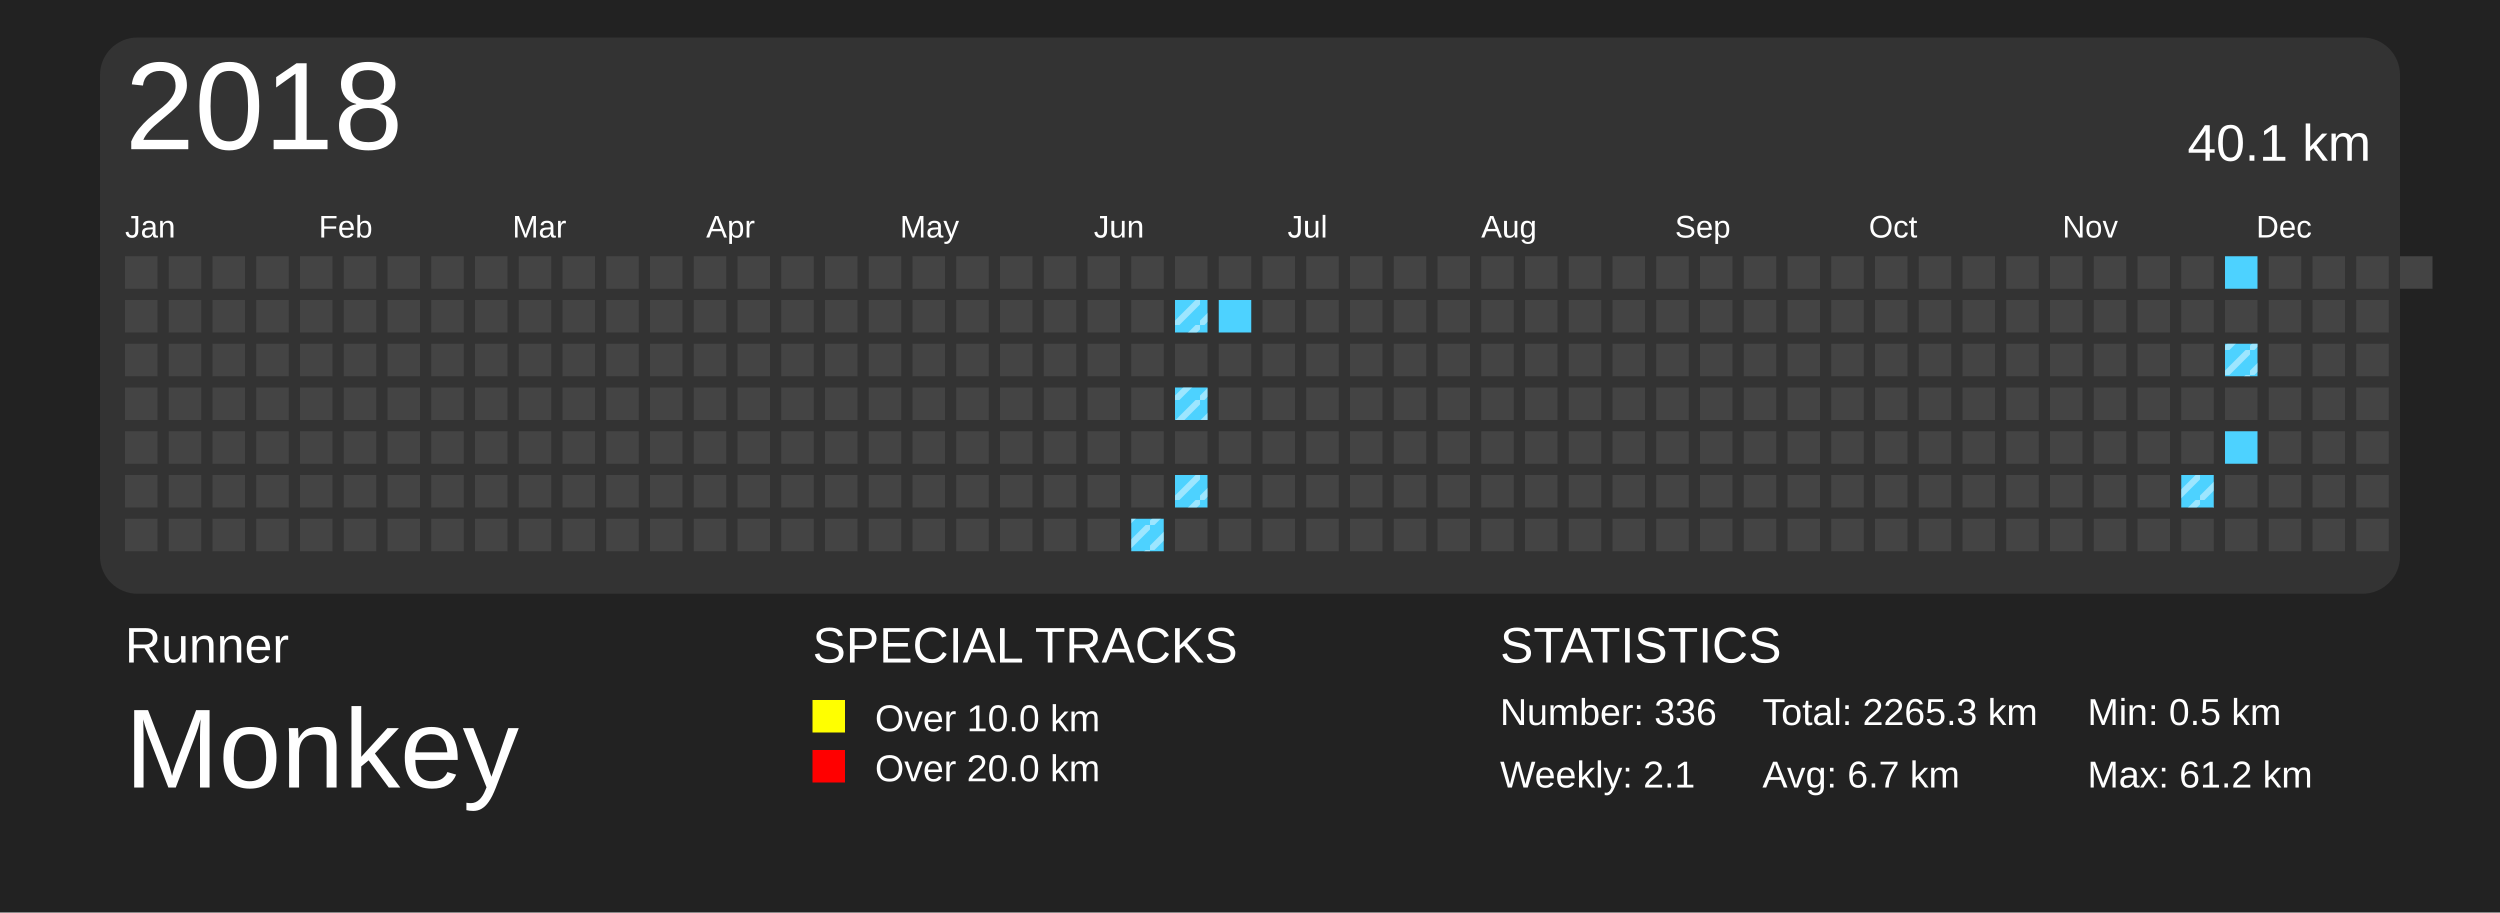
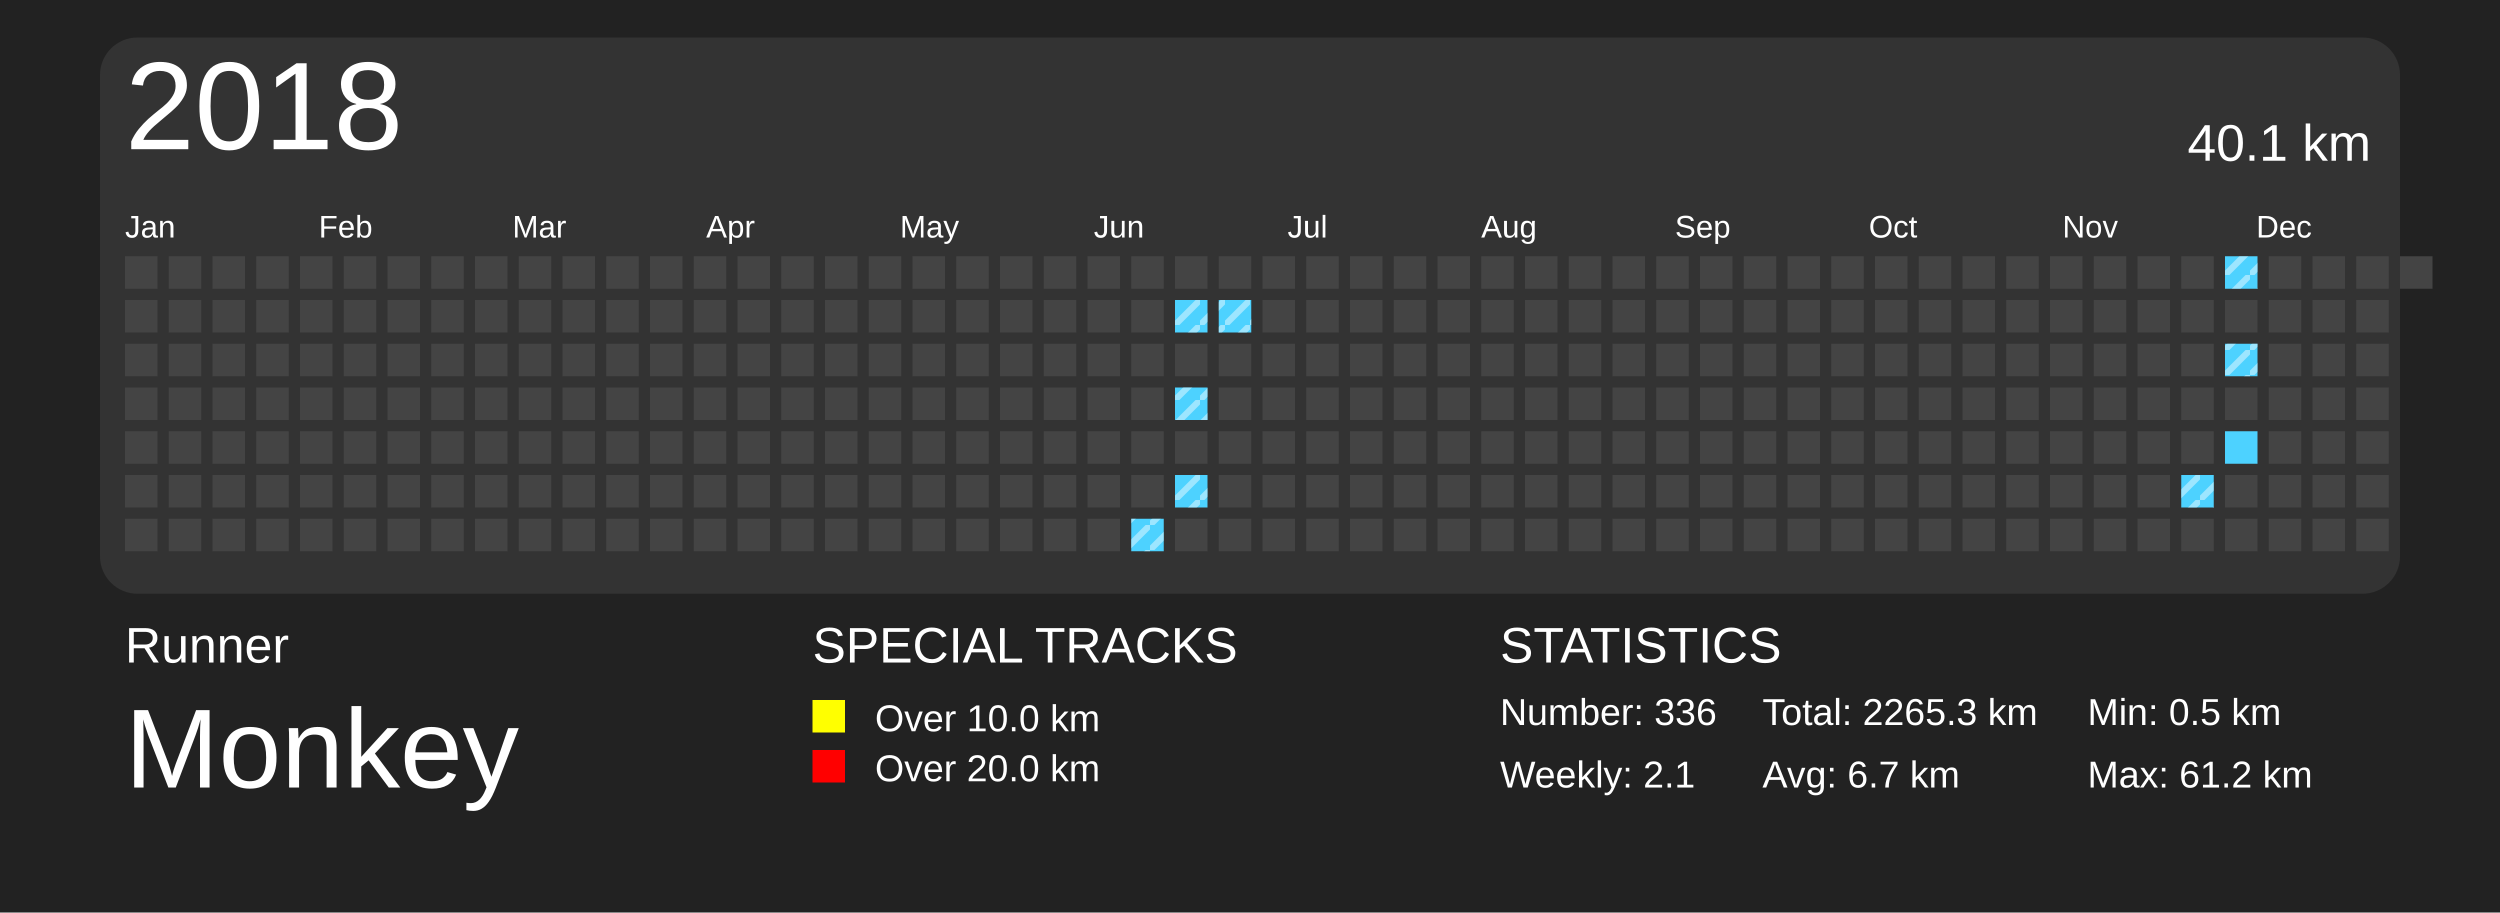
<svg xmlns="http://www.w3.org/2000/svg" baseProfile="full" height="73mm" version="1.1" viewBox="0,0,200,73" width="200mm">
  <defs>
    <pattern height="2" id="indoor-stripe" patternUnits="userSpaceOnUse" width="2">
      <line stroke="white" stroke-opacity="0.45" stroke-width="0.5" x1="0" x2="2" y1="2" y2="0" />
    </pattern>
  </defs>
  <rect fill="#222222" height="73" width="200" x="0" y="0" />
  <text fill="#FFFFFF" style="font-size:4px; font-family:Arial" x="10" y="53">Runner</text>
  <text fill="#FFFFFF" style="font-size:9px; font-family:Arial" x="10" y="63">Monkey</text>
  <text fill="#FFFFFF" style="font-size:4px; font-family:Arial" x="65" y="53">SPECIAL TRACKS</text>
  <rect fill="yellow" height="2.6" width="2.6" x="65" y="56" />
  <text fill="#FFFFFF" style="font-size:3px; font-family:Arial" x="70" y="58.5">Over 10.0 km</text>
  <rect fill="red" height="2.6" width="2.6" x="65" y="60" />
  <text fill="#FFFFFF" style="font-size:3px; font-family:Arial" x="70" y="62.5">Over 20.0 km</text>
  <text fill="#FFFFFF" style="font-size:4px; font-family:Arial" x="120" y="53">STATISTICS</text>
  <text fill="#FFFFFF" style="font-size:3px; font-family:Arial" x="120" y="58">Number: 336</text>
  <text fill="#FFFFFF" style="font-size:3px; font-family:Arial" x="120" y="63">Weekly: 2.1</text>
  <text fill="#FFFFFF" style="font-size:3px; font-family:Arial" x="141" y="58">Total: 2265.3 km</text>
  <text fill="#FFFFFF" style="font-size:3px; font-family:Arial" x="141" y="63">Avg: 6.7 km</text>
  <text fill="#FFFFFF" style="font-size:3px; font-family:Arial" x="167" y="58">Min: 0.5 km</text>
  <text fill="#FFFFFF" style="font-size:3px; font-family:Arial" x="167" y="63">Max: 61.2 km</text>
  <rect fill="#333" height="44.5" rx="3" ry="3" width="184" x="8" y="3" />
  <text dominant-baseline="hanging" fill="#FFFFFF" style="font-size:10.0px; font-family:Arial;" x="10" y="5">2018</text>
  <text dominant-baseline="hanging" fill="#FFFFFF" style="font-size:4.125px; font-family:Arial;" x="175" y="10">40.1 km</text>
  <text fill="#FFFFFF" style="font-size:2.5px; font-family:Arial" x="10.0" y="19">Jan</text>
  <text fill="#FFFFFF" style="font-size:2.5px; font-family:Arial" x="25.5" y="19">Feb</text>
  <text fill="#FFFFFF" style="font-size:2.5px; font-family:Arial" x="41.0" y="19">Mar</text>
  <text fill="#FFFFFF" style="font-size:2.5px; font-family:Arial" x="56.5" y="19">Apr</text>
  <text fill="#FFFFFF" style="font-size:2.5px; font-family:Arial" x="72.0" y="19">May</text>
  <text fill="#FFFFFF" style="font-size:2.5px; font-family:Arial" x="87.5" y="19">Jun</text>
  <text fill="#FFFFFF" style="font-size:2.5px; font-family:Arial" x="103.0" y="19">Jul</text>
  <text fill="#FFFFFF" style="font-size:2.5px; font-family:Arial" x="118.5" y="19">Aug</text>
  <text fill="#FFFFFF" style="font-size:2.5px; font-family:Arial" x="134.0" y="19">Sep</text>
  <text fill="#FFFFFF" style="font-size:2.5px; font-family:Arial" x="149.5" y="19">Oct</text>
  <text fill="#FFFFFF" style="font-size:2.5px; font-family:Arial" x="165.0" y="19">Nov</text>
  <text fill="#FFFFFF" style="font-size:2.5px; font-family:Arial" x="180.5" y="19">Dec</text>
  <rect fill="#444444" height="2.6" width="2.6" x="10.0" y="20.5" />
  <rect fill="#444444" height="2.6" width="2.6" x="10.0" y="24.0" />
  <rect fill="#444444" height="2.6" width="2.6" x="10.0" y="27.5" />
  <rect fill="#444444" height="2.6" width="2.6" x="10.0" y="31.0" />
  <rect fill="#444444" height="2.6" width="2.6" x="10.0" y="34.5" />
  <rect fill="#444444" height="2.6" width="2.6" x="10.0" y="38.0" />
  <rect fill="#444444" height="2.6" width="2.6" x="10.0" y="41.5" />
  <rect fill="#444444" height="2.6" width="2.6" x="13.5" y="20.5" />
  <rect fill="#444444" height="2.6" width="2.6" x="13.5" y="24.0" />
  <rect fill="#444444" height="2.6" width="2.6" x="13.5" y="27.5" />
  <rect fill="#444444" height="2.6" width="2.6" x="13.5" y="31.0" />
  <rect fill="#444444" height="2.6" width="2.6" x="13.5" y="34.5" />
  <rect fill="#444444" height="2.6" width="2.6" x="13.5" y="38.0" />
  <rect fill="#444444" height="2.6" width="2.6" x="13.5" y="41.5" />
  <rect fill="#444444" height="2.6" width="2.6" x="17.0" y="20.5" />
  <rect fill="#444444" height="2.6" width="2.6" x="17.0" y="24.0" />
  <rect fill="#444444" height="2.6" width="2.6" x="17.0" y="27.5" />
  <rect fill="#444444" height="2.6" width="2.6" x="17.0" y="31.0" />
  <rect fill="#444444" height="2.6" width="2.6" x="17.0" y="34.5" />
  <rect fill="#444444" height="2.6" width="2.6" x="17.0" y="38.0" />
  <rect fill="#444444" height="2.6" width="2.6" x="17.0" y="41.5" />
  <rect fill="#444444" height="2.6" width="2.6" x="20.5" y="20.5" />
  <rect fill="#444444" height="2.6" width="2.6" x="20.5" y="24.0" />
  <rect fill="#444444" height="2.6" width="2.6" x="20.5" y="27.5" />
  <rect fill="#444444" height="2.6" width="2.6" x="20.5" y="31.0" />
  <rect fill="#444444" height="2.6" width="2.6" x="20.5" y="34.5" />
  <rect fill="#444444" height="2.6" width="2.6" x="20.5" y="38.0" />
  <rect fill="#444444" height="2.6" width="2.6" x="20.5" y="41.5" />
  <rect fill="#444444" height="2.6" width="2.6" x="24.0" y="20.5" />
  <rect fill="#444444" height="2.6" width="2.6" x="24.0" y="24.0" />
  <rect fill="#444444" height="2.6" width="2.6" x="24.0" y="27.5" />
  <rect fill="#444444" height="2.6" width="2.6" x="24.0" y="31.0" />
  <rect fill="#444444" height="2.6" width="2.6" x="24.0" y="34.5" />
  <rect fill="#444444" height="2.6" width="2.6" x="24.0" y="38.0" />
  <rect fill="#444444" height="2.6" width="2.6" x="24.0" y="41.5" />
  <rect fill="#444444" height="2.6" width="2.6" x="27.5" y="20.5" />
  <rect fill="#444444" height="2.6" width="2.6" x="27.5" y="24.0" />
  <rect fill="#444444" height="2.6" width="2.6" x="27.5" y="27.5" />
  <rect fill="#444444" height="2.6" width="2.6" x="27.5" y="31.0" />
  <rect fill="#444444" height="2.6" width="2.6" x="27.5" y="34.5" />
  <rect fill="#444444" height="2.6" width="2.6" x="27.5" y="38.0" />
  <rect fill="#444444" height="2.6" width="2.6" x="27.5" y="41.5" />
  <rect fill="#444444" height="2.6" width="2.6" x="31.0" y="20.5" />
  <rect fill="#444444" height="2.6" width="2.6" x="31.0" y="24.0" />
  <rect fill="#444444" height="2.6" width="2.6" x="31.0" y="27.5" />
  <rect fill="#444444" height="2.6" width="2.6" x="31.0" y="31.0" />
  <rect fill="#444444" height="2.6" width="2.6" x="31.0" y="34.5" />
  <rect fill="#444444" height="2.6" width="2.6" x="31.0" y="38.0" />
  <rect fill="#444444" height="2.6" width="2.6" x="31.0" y="41.5" />
  <rect fill="#444444" height="2.6" width="2.6" x="34.5" y="20.5" />
  <rect fill="#444444" height="2.6" width="2.6" x="34.5" y="24.0" />
  <rect fill="#444444" height="2.6" width="2.6" x="34.5" y="27.5" />
  <rect fill="#444444" height="2.6" width="2.6" x="34.5" y="31.0" />
  <rect fill="#444444" height="2.6" width="2.6" x="34.5" y="34.5" />
  <rect fill="#444444" height="2.6" width="2.6" x="34.5" y="38.0" />
  <rect fill="#444444" height="2.6" width="2.6" x="34.5" y="41.5" />
  <rect fill="#444444" height="2.6" width="2.6" x="38.0" y="20.5" />
  <rect fill="#444444" height="2.6" width="2.6" x="38.0" y="24.0" />
  <rect fill="#444444" height="2.6" width="2.6" x="38.0" y="27.5" />
  <rect fill="#444444" height="2.6" width="2.6" x="38.0" y="31.0" />
  <rect fill="#444444" height="2.6" width="2.6" x="38.0" y="34.5" />
  <rect fill="#444444" height="2.6" width="2.6" x="38.0" y="38.0" />
  <rect fill="#444444" height="2.6" width="2.6" x="38.0" y="41.5" />
  <rect fill="#444444" height="2.6" width="2.6" x="41.5" y="20.5" />
  <rect fill="#444444" height="2.6" width="2.6" x="41.5" y="24.0" />
  <rect fill="#444444" height="2.6" width="2.6" x="41.5" y="27.5" />
  <rect fill="#444444" height="2.6" width="2.6" x="41.5" y="31.0" />
  <rect fill="#444444" height="2.6" width="2.6" x="41.5" y="34.5" />
  <rect fill="#444444" height="2.6" width="2.6" x="41.5" y="38.0" />
  <rect fill="#444444" height="2.6" width="2.6" x="41.5" y="41.5" />
  <rect fill="#444444" height="2.6" width="2.6" x="45.0" y="20.5" />
  <rect fill="#444444" height="2.6" width="2.6" x="45.0" y="24.0" />
  <rect fill="#444444" height="2.6" width="2.6" x="45.0" y="27.5" />
  <rect fill="#444444" height="2.6" width="2.6" x="45.0" y="31.0" />
  <rect fill="#444444" height="2.6" width="2.6" x="45.0" y="34.5" />
  <rect fill="#444444" height="2.6" width="2.6" x="45.0" y="38.0" />
  <rect fill="#444444" height="2.6" width="2.6" x="45.0" y="41.5" />
  <rect fill="#444444" height="2.6" width="2.6" x="48.5" y="20.5" />
  <rect fill="#444444" height="2.6" width="2.6" x="48.5" y="24.0" />
  <rect fill="#444444" height="2.6" width="2.6" x="48.5" y="27.5" />
  <rect fill="#444444" height="2.6" width="2.6" x="48.5" y="31.0" />
  <rect fill="#444444" height="2.6" width="2.6" x="48.5" y="34.5" />
  <rect fill="#444444" height="2.6" width="2.6" x="48.5" y="38.0" />
  <rect fill="#444444" height="2.6" width="2.6" x="48.5" y="41.5" />
  <rect fill="#444444" height="2.6" width="2.6" x="52.0" y="20.5" />
  <rect fill="#444444" height="2.6" width="2.6" x="52.0" y="24.0" />
  <rect fill="#444444" height="2.6" width="2.6" x="52.0" y="27.5" />
  <rect fill="#444444" height="2.6" width="2.6" x="52.0" y="31.0" />
  <rect fill="#444444" height="2.6" width="2.6" x="52.0" y="34.5" />
  <rect fill="#444444" height="2.6" width="2.6" x="52.0" y="38.0" />
  <rect fill="#444444" height="2.6" width="2.6" x="52.0" y="41.5" />
  <rect fill="#444444" height="2.6" width="2.6" x="55.5" y="20.5" />
  <rect fill="#444444" height="2.6" width="2.6" x="55.5" y="24.0" />
  <rect fill="#444444" height="2.6" width="2.6" x="55.5" y="27.5" />
  <rect fill="#444444" height="2.6" width="2.6" x="55.5" y="31.0" />
  <rect fill="#444444" height="2.6" width="2.6" x="55.5" y="34.5" />
  <rect fill="#444444" height="2.6" width="2.6" x="55.5" y="38.0" />
  <rect fill="#444444" height="2.6" width="2.6" x="55.5" y="41.5" />
  <rect fill="#444444" height="2.6" width="2.6" x="59.0" y="20.5" />
  <rect fill="#444444" height="2.6" width="2.6" x="59.0" y="24.0" />
  <rect fill="#444444" height="2.6" width="2.6" x="59.0" y="27.5" />
  <rect fill="#444444" height="2.6" width="2.6" x="59.0" y="31.0" />
  <rect fill="#444444" height="2.6" width="2.6" x="59.0" y="34.5" />
  <rect fill="#444444" height="2.6" width="2.6" x="59.0" y="38.0" />
  <rect fill="#444444" height="2.6" width="2.6" x="59.0" y="41.5" />
  <rect fill="#444444" height="2.6" width="2.6" x="62.5" y="20.5" />
  <rect fill="#444444" height="2.6" width="2.6" x="62.5" y="24.0" />
  <rect fill="#444444" height="2.6" width="2.6" x="62.5" y="27.5" />
  <rect fill="#444444" height="2.6" width="2.6" x="62.5" y="31.0" />
  <rect fill="#444444" height="2.6" width="2.6" x="62.5" y="34.5" />
  <rect fill="#444444" height="2.6" width="2.6" x="62.5" y="38.0" />
  <rect fill="#444444" height="2.6" width="2.6" x="62.5" y="41.5" />
  <rect fill="#444444" height="2.6" width="2.6" x="66.0" y="20.5" />
  <rect fill="#444444" height="2.6" width="2.6" x="66.0" y="24.0" />
  <rect fill="#444444" height="2.6" width="2.6" x="66.0" y="27.5" />
  <rect fill="#444444" height="2.6" width="2.6" x="66.0" y="31.0" />
  <rect fill="#444444" height="2.6" width="2.6" x="66.0" y="34.5" />
  <rect fill="#444444" height="2.6" width="2.6" x="66.0" y="38.0" />
  <rect fill="#444444" height="2.6" width="2.6" x="66.0" y="41.5" />
  <rect fill="#444444" height="2.6" width="2.6" x="69.5" y="20.5" />
  <rect fill="#444444" height="2.6" width="2.6" x="69.5" y="24.0" />
  <rect fill="#444444" height="2.6" width="2.6" x="69.5" y="27.5" />
  <rect fill="#444444" height="2.6" width="2.6" x="69.5" y="31.0" />
  <rect fill="#444444" height="2.6" width="2.6" x="69.5" y="34.5" />
  <rect fill="#444444" height="2.6" width="2.6" x="69.5" y="38.0" />
  <rect fill="#444444" height="2.6" width="2.6" x="69.5" y="41.5" />
  <rect fill="#444444" height="2.6" width="2.6" x="73.0" y="20.5" />
  <rect fill="#444444" height="2.6" width="2.6" x="73.0" y="24.0" />
  <rect fill="#444444" height="2.6" width="2.6" x="73.0" y="27.5" />
  <rect fill="#444444" height="2.6" width="2.6" x="73.0" y="31.0" />
  <rect fill="#444444" height="2.6" width="2.6" x="73.0" y="34.5" />
  <rect fill="#444444" height="2.6" width="2.6" x="73.0" y="38.0" />
  <rect fill="#444444" height="2.6" width="2.6" x="73.0" y="41.5" />
  <rect fill="#444444" height="2.6" width="2.6" x="76.5" y="20.5" />
  <rect fill="#444444" height="2.6" width="2.6" x="76.5" y="24.0" />
  <rect fill="#444444" height="2.6" width="2.6" x="76.5" y="27.5" />
  <rect fill="#444444" height="2.6" width="2.6" x="76.5" y="31.0" />
  <rect fill="#444444" height="2.6" width="2.6" x="76.5" y="34.5" />
  <rect fill="#444444" height="2.6" width="2.6" x="76.5" y="38.0" />
  <rect fill="#444444" height="2.6" width="2.6" x="76.5" y="41.5" />
  <rect fill="#444444" height="2.6" width="2.6" x="80.0" y="20.5" />
  <rect fill="#444444" height="2.6" width="2.6" x="80.0" y="24.0" />
  <rect fill="#444444" height="2.6" width="2.6" x="80.0" y="27.5" />
  <rect fill="#444444" height="2.6" width="2.6" x="80.0" y="31.0" />
  <rect fill="#444444" height="2.6" width="2.6" x="80.0" y="34.5" />
  <rect fill="#444444" height="2.6" width="2.6" x="80.0" y="38.0" />
  <rect fill="#444444" height="2.6" width="2.6" x="80.0" y="41.5" />
  <rect fill="#444444" height="2.6" width="2.6" x="83.5" y="20.5" />
  <rect fill="#444444" height="2.6" width="2.6" x="83.5" y="24.0" />
  <rect fill="#444444" height="2.6" width="2.6" x="83.5" y="27.5" />
  <rect fill="#444444" height="2.6" width="2.6" x="83.5" y="31.0" />
  <rect fill="#444444" height="2.6" width="2.6" x="83.5" y="34.5" />
  <rect fill="#444444" height="2.6" width="2.6" x="83.5" y="38.0" />
  <rect fill="#444444" height="2.6" width="2.6" x="83.5" y="41.5" />
  <rect fill="#444444" height="2.6" width="2.6" x="87.0" y="20.5" />
  <rect fill="#444444" height="2.6" width="2.6" x="87.0" y="24.0" />
  <rect fill="#444444" height="2.6" width="2.6" x="87.0" y="27.5" />
  <rect fill="#444444" height="2.6" width="2.6" x="87.0" y="31.0" />
  <rect fill="#444444" height="2.6" width="2.6" x="87.0" y="34.5" />
  <rect fill="#444444" height="2.6" width="2.6" x="87.0" y="38.0" />
  <rect fill="#444444" height="2.6" width="2.6" x="87.0" y="41.5" />
  <rect fill="#444444" height="2.6" width="2.6" x="90.5" y="20.5" />
  <rect fill="#444444" height="2.6" width="2.6" x="90.5" y="24.0" />
  <rect fill="#444444" height="2.6" width="2.6" x="90.5" y="27.5" />
  <rect fill="#444444" height="2.6" width="2.6" x="90.5" y="31.0" />
  <rect fill="#444444" height="2.6" width="2.6" x="90.5" y="34.5" />
  <rect fill="#444444" height="2.6" width="2.6" x="90.5" y="38.0" />
  <rect fill="#4DD2FF" height="2.6" width="2.6" x="90.5" y="41.5" />
  <rect fill="url(#indoor-stripe)" height="2.6" style="pointer-events: none;" width="2.6" x="90.5" y="41.5" />
  <rect fill="#444444" height="2.6" width="2.6" x="94.0" y="20.5" />
  <rect fill="#4DD2FF" height="2.6" width="2.6" x="94.0" y="24.0" />
  <rect fill="url(#indoor-stripe)" height="2.6" style="pointer-events: none;" width="2.6" x="94.0" y="24.0" />
  <rect fill="#444444" height="2.6" width="2.6" x="94.0" y="27.5" />
  <rect fill="#4DD2FF" height="2.6" width="2.6" x="94.0" y="31.0" />
  <rect fill="url(#indoor-stripe)" height="2.6" style="pointer-events: none;" width="2.6" x="94.0" y="31.0" />
  <rect fill="#444444" height="2.6" width="2.6" x="94.0" y="34.5" />
  <rect fill="#4DD2FF" height="2.6" width="2.6" x="94.0" y="38.0" />
  <rect fill="url(#indoor-stripe)" height="2.6" style="pointer-events: none;" width="2.6" x="94.0" y="38.0" />
  <rect fill="#444444" height="2.6" width="2.6" x="94.0" y="41.5" />
  <rect fill="#444444" height="2.6" width="2.6" x="97.5" y="20.5" />
  <rect fill="#4DD2FF" height="2.6" width="2.6" x="97.5" y="24.0" />
+   <rect fill="url(#indoor-stripe)" height="2.6" style="pointer-events: none;" width="2.6" x="97.5" y="24.0" />
  <rect fill="#444444" height="2.6" width="2.6" x="97.5" y="27.5" />
  <rect fill="#444444" height="2.6" width="2.6" x="97.5" y="31.0" />
  <rect fill="#444444" height="2.6" width="2.6" x="97.5" y="34.5" />
  <rect fill="#444444" height="2.6" width="2.6" x="97.5" y="38.0" />
  <rect fill="#444444" height="2.6" width="2.6" x="97.5" y="41.5" />
  <rect fill="#444444" height="2.6" width="2.6" x="101.0" y="20.5" />
  <rect fill="#444444" height="2.6" width="2.6" x="101.0" y="24.0" />
  <rect fill="#444444" height="2.6" width="2.6" x="101.0" y="27.5" />
  <rect fill="#444444" height="2.6" width="2.6" x="101.0" y="31.0" />
  <rect fill="#444444" height="2.6" width="2.6" x="101.0" y="34.5" />
  <rect fill="#444444" height="2.6" width="2.6" x="101.0" y="38.0" />
  <rect fill="#444444" height="2.6" width="2.6" x="101.0" y="41.5" />
  <rect fill="#444444" height="2.6" width="2.6" x="104.5" y="20.5" />
  <rect fill="#444444" height="2.6" width="2.6" x="104.5" y="24.0" />
  <rect fill="#444444" height="2.6" width="2.6" x="104.5" y="27.5" />
  <rect fill="#444444" height="2.6" width="2.6" x="104.5" y="31.0" />
  <rect fill="#444444" height="2.6" width="2.6" x="104.5" y="34.5" />
  <rect fill="#444444" height="2.6" width="2.6" x="104.5" y="38.0" />
  <rect fill="#444444" height="2.6" width="2.6" x="104.5" y="41.5" />
  <rect fill="#444444" height="2.6" width="2.6" x="108.0" y="20.5" />
  <rect fill="#444444" height="2.6" width="2.6" x="108.0" y="24.0" />
  <rect fill="#444444" height="2.6" width="2.6" x="108.0" y="27.5" />
  <rect fill="#444444" height="2.6" width="2.6" x="108.0" y="31.0" />
  <rect fill="#444444" height="2.6" width="2.6" x="108.0" y="34.5" />
  <rect fill="#444444" height="2.6" width="2.6" x="108.0" y="38.0" />
  <rect fill="#444444" height="2.6" width="2.6" x="108.0" y="41.5" />
  <rect fill="#444444" height="2.6" width="2.6" x="111.5" y="20.5" />
  <rect fill="#444444" height="2.6" width="2.6" x="111.5" y="24.0" />
  <rect fill="#444444" height="2.6" width="2.6" x="111.5" y="27.5" />
  <rect fill="#444444" height="2.6" width="2.6" x="111.5" y="31.0" />
  <rect fill="#444444" height="2.6" width="2.6" x="111.5" y="34.5" />
  <rect fill="#444444" height="2.6" width="2.6" x="111.5" y="38.0" />
  <rect fill="#444444" height="2.6" width="2.6" x="111.5" y="41.5" />
  <rect fill="#444444" height="2.6" width="2.6" x="115.0" y="20.5" />
  <rect fill="#444444" height="2.6" width="2.6" x="115.0" y="24.0" />
  <rect fill="#444444" height="2.6" width="2.6" x="115.0" y="27.5" />
  <rect fill="#444444" height="2.6" width="2.6" x="115.0" y="31.0" />
  <rect fill="#444444" height="2.6" width="2.6" x="115.0" y="34.5" />
  <rect fill="#444444" height="2.6" width="2.6" x="115.0" y="38.0" />
  <rect fill="#444444" height="2.6" width="2.6" x="115.0" y="41.5" />
  <rect fill="#444444" height="2.6" width="2.6" x="118.5" y="20.5" />
  <rect fill="#444444" height="2.6" width="2.6" x="118.5" y="24.0" />
  <rect fill="#444444" height="2.6" width="2.6" x="118.5" y="27.5" />
  <rect fill="#444444" height="2.6" width="2.6" x="118.5" y="31.0" />
  <rect fill="#444444" height="2.6" width="2.6" x="118.5" y="34.5" />
  <rect fill="#444444" height="2.6" width="2.6" x="118.5" y="38.0" />
  <rect fill="#444444" height="2.6" width="2.6" x="118.5" y="41.5" />
  <rect fill="#444444" height="2.6" width="2.6" x="122.0" y="20.5" />
  <rect fill="#444444" height="2.6" width="2.6" x="122.0" y="24.0" />
  <rect fill="#444444" height="2.6" width="2.6" x="122.0" y="27.5" />
  <rect fill="#444444" height="2.6" width="2.6" x="122.0" y="31.0" />
  <rect fill="#444444" height="2.6" width="2.6" x="122.0" y="34.5" />
  <rect fill="#444444" height="2.6" width="2.6" x="122.0" y="38.0" />
  <rect fill="#444444" height="2.6" width="2.6" x="122.0" y="41.5" />
  <rect fill="#444444" height="2.6" width="2.6" x="125.5" y="20.5" />
  <rect fill="#444444" height="2.6" width="2.6" x="125.5" y="24.0" />
  <rect fill="#444444" height="2.6" width="2.6" x="125.5" y="27.5" />
  <rect fill="#444444" height="2.6" width="2.6" x="125.5" y="31.0" />
  <rect fill="#444444" height="2.6" width="2.6" x="125.5" y="34.5" />
  <rect fill="#444444" height="2.6" width="2.6" x="125.5" y="38.0" />
  <rect fill="#444444" height="2.6" width="2.6" x="125.5" y="41.5" />
  <rect fill="#444444" height="2.6" width="2.6" x="129.0" y="20.5" />
  <rect fill="#444444" height="2.6" width="2.6" x="129.0" y="24.0" />
  <rect fill="#444444" height="2.6" width="2.6" x="129.0" y="27.5" />
  <rect fill="#444444" height="2.6" width="2.6" x="129.0" y="31.0" />
  <rect fill="#444444" height="2.6" width="2.6" x="129.0" y="34.5" />
  <rect fill="#444444" height="2.6" width="2.6" x="129.0" y="38.0" />
  <rect fill="#444444" height="2.6" width="2.6" x="129.0" y="41.5" />
  <rect fill="#444444" height="2.6" width="2.6" x="132.5" y="20.5" />
  <rect fill="#444444" height="2.6" width="2.6" x="132.5" y="24.0" />
  <rect fill="#444444" height="2.6" width="2.6" x="132.5" y="27.5" />
  <rect fill="#444444" height="2.6" width="2.6" x="132.5" y="31.0" />
  <rect fill="#444444" height="2.6" width="2.6" x="132.5" y="34.5" />
  <rect fill="#444444" height="2.6" width="2.6" x="132.5" y="38.0" />
  <rect fill="#444444" height="2.6" width="2.6" x="132.5" y="41.5" />
  <rect fill="#444444" height="2.6" width="2.6" x="136.0" y="20.5" />
  <rect fill="#444444" height="2.6" width="2.6" x="136.0" y="24.0" />
  <rect fill="#444444" height="2.6" width="2.6" x="136.0" y="27.5" />
  <rect fill="#444444" height="2.6" width="2.6" x="136.0" y="31.0" />
  <rect fill="#444444" height="2.6" width="2.6" x="136.0" y="34.5" />
  <rect fill="#444444" height="2.6" width="2.6" x="136.0" y="38.0" />
  <rect fill="#444444" height="2.6" width="2.6" x="136.0" y="41.5" />
  <rect fill="#444444" height="2.6" width="2.6" x="139.5" y="20.5" />
  <rect fill="#444444" height="2.6" width="2.6" x="139.5" y="24.0" />
  <rect fill="#444444" height="2.6" width="2.6" x="139.5" y="27.5" />
  <rect fill="#444444" height="2.6" width="2.6" x="139.5" y="31.0" />
  <rect fill="#444444" height="2.6" width="2.6" x="139.5" y="34.5" />
  <rect fill="#444444" height="2.6" width="2.6" x="139.5" y="38.0" />
  <rect fill="#444444" height="2.6" width="2.6" x="139.5" y="41.5" />
  <rect fill="#444444" height="2.6" width="2.6" x="143.0" y="20.5" />
  <rect fill="#444444" height="2.6" width="2.6" x="143.0" y="24.0" />
  <rect fill="#444444" height="2.6" width="2.6" x="143.0" y="27.5" />
  <rect fill="#444444" height="2.6" width="2.6" x="143.0" y="31.0" />
  <rect fill="#444444" height="2.6" width="2.6" x="143.0" y="34.5" />
  <rect fill="#444444" height="2.6" width="2.6" x="143.0" y="38.0" />
  <rect fill="#444444" height="2.6" width="2.6" x="143.0" y="41.5" />
  <rect fill="#444444" height="2.6" width="2.6" x="146.5" y="20.5" />
  <rect fill="#444444" height="2.6" width="2.6" x="146.5" y="24.0" />
  <rect fill="#444444" height="2.6" width="2.6" x="146.5" y="27.5" />
  <rect fill="#444444" height="2.6" width="2.6" x="146.5" y="31.0" />
  <rect fill="#444444" height="2.6" width="2.6" x="146.5" y="34.5" />
  <rect fill="#444444" height="2.6" width="2.6" x="146.5" y="38.0" />
  <rect fill="#444444" height="2.6" width="2.6" x="146.5" y="41.5" />
  <rect fill="#444444" height="2.6" width="2.6" x="150.0" y="20.5" />
  <rect fill="#444444" height="2.6" width="2.6" x="150.0" y="24.0" />
  <rect fill="#444444" height="2.6" width="2.6" x="150.0" y="27.5" />
  <rect fill="#444444" height="2.6" width="2.6" x="150.0" y="31.0" />
  <rect fill="#444444" height="2.6" width="2.6" x="150.0" y="34.5" />
  <rect fill="#444444" height="2.6" width="2.6" x="150.0" y="38.0" />
  <rect fill="#444444" height="2.6" width="2.6" x="150.0" y="41.5" />
  <rect fill="#444444" height="2.6" width="2.6" x="153.5" y="20.5" />
  <rect fill="#444444" height="2.6" width="2.6" x="153.5" y="24.0" />
  <rect fill="#444444" height="2.6" width="2.6" x="153.5" y="27.5" />
  <rect fill="#444444" height="2.6" width="2.6" x="153.5" y="31.0" />
  <rect fill="#444444" height="2.6" width="2.6" x="153.5" y="34.5" />
  <rect fill="#444444" height="2.6" width="2.6" x="153.5" y="38.0" />
  <rect fill="#444444" height="2.6" width="2.6" x="153.5" y="41.5" />
  <rect fill="#444444" height="2.6" width="2.6" x="157.0" y="20.5" />
  <rect fill="#444444" height="2.6" width="2.6" x="157.0" y="24.0" />
  <rect fill="#444444" height="2.6" width="2.6" x="157.0" y="27.5" />
  <rect fill="#444444" height="2.6" width="2.6" x="157.0" y="31.0" />
  <rect fill="#444444" height="2.6" width="2.6" x="157.0" y="34.5" />
  <rect fill="#444444" height="2.6" width="2.6" x="157.0" y="38.0" />
  <rect fill="#444444" height="2.6" width="2.6" x="157.0" y="41.5" />
  <rect fill="#444444" height="2.6" width="2.6" x="160.5" y="20.5" />
  <rect fill="#444444" height="2.6" width="2.6" x="160.5" y="24.0" />
  <rect fill="#444444" height="2.6" width="2.6" x="160.5" y="27.5" />
  <rect fill="#444444" height="2.6" width="2.6" x="160.5" y="31.0" />
  <rect fill="#444444" height="2.6" width="2.6" x="160.5" y="34.5" />
  <rect fill="#444444" height="2.6" width="2.6" x="160.5" y="38.0" />
  <rect fill="#444444" height="2.6" width="2.6" x="160.5" y="41.5" />
  <rect fill="#444444" height="2.6" width="2.6" x="164.0" y="20.5" />
  <rect fill="#444444" height="2.6" width="2.6" x="164.0" y="24.0" />
  <rect fill="#444444" height="2.6" width="2.6" x="164.0" y="27.5" />
  <rect fill="#444444" height="2.6" width="2.6" x="164.0" y="31.0" />
  <rect fill="#444444" height="2.6" width="2.6" x="164.0" y="34.5" />
  <rect fill="#444444" height="2.6" width="2.6" x="164.0" y="38.0" />
  <rect fill="#444444" height="2.6" width="2.6" x="164.0" y="41.5" />
  <rect fill="#444444" height="2.6" width="2.6" x="167.5" y="20.5" />
  <rect fill="#444444" height="2.6" width="2.6" x="167.5" y="24.0" />
  <rect fill="#444444" height="2.6" width="2.6" x="167.5" y="27.5" />
  <rect fill="#444444" height="2.6" width="2.6" x="167.5" y="31.0" />
  <rect fill="#444444" height="2.6" width="2.6" x="167.5" y="34.5" />
  <rect fill="#444444" height="2.6" width="2.6" x="167.5" y="38.0" />
  <rect fill="#444444" height="2.6" width="2.6" x="167.5" y="41.5" />
  <rect fill="#444444" height="2.6" width="2.6" x="171.0" y="20.5" />
  <rect fill="#444444" height="2.6" width="2.6" x="171.0" y="24.0" />
  <rect fill="#444444" height="2.6" width="2.6" x="171.0" y="27.5" />
  <rect fill="#444444" height="2.6" width="2.6" x="171.0" y="31.0" />
  <rect fill="#444444" height="2.6" width="2.6" x="171.0" y="34.5" />
  <rect fill="#444444" height="2.6" width="2.6" x="171.0" y="38.0" />
  <rect fill="#444444" height="2.6" width="2.6" x="171.0" y="41.5" />
  <rect fill="#444444" height="2.6" width="2.6" x="174.5" y="20.5" />
  <rect fill="#444444" height="2.6" width="2.6" x="174.5" y="24.0" />
  <rect fill="#444444" height="2.6" width="2.6" x="174.5" y="27.5" />
  <rect fill="#444444" height="2.6" width="2.6" x="174.5" y="31.0" />
  <rect fill="#444444" height="2.6" width="2.6" x="174.5" y="34.5" />
  <rect fill="#4DD2FF" height="2.6" width="2.6" x="174.5" y="38.0" />
  <rect fill="url(#indoor-stripe)" height="2.6" style="pointer-events: none;" width="2.6" x="174.5" y="38.0" />
  <rect fill="#444444" height="2.6" width="2.6" x="174.5" y="41.5" />
  <rect fill="#4DD2FF" height="2.6" width="2.6" x="178.0" y="20.5" />
+   <rect fill="url(#indoor-stripe)" height="2.6" style="pointer-events: none;" width="2.6" x="178.0" y="20.5" />
  <rect fill="#444444" height="2.6" width="2.6" x="178.0" y="24.0" />
  <rect fill="#4DD2FF" height="2.6" width="2.6" x="178.0" y="27.5" />
  <rect fill="url(#indoor-stripe)" height="2.6" style="pointer-events: none;" width="2.6" x="178.0" y="27.5" />
  <rect fill="#444444" height="2.6" width="2.6" x="178.0" y="31.0" />
  <rect fill="#4DD2FF" height="2.6" width="2.6" x="178.0" y="34.5" />
  <rect fill="#444444" height="2.6" width="2.6" x="178.0" y="38.0" />
  <rect fill="#444444" height="2.6" width="2.6" x="178.0" y="41.5" />
  <rect fill="#444444" height="2.6" width="2.6" x="181.5" y="20.5" />
  <rect fill="#444444" height="2.6" width="2.6" x="181.5" y="24.0" />
  <rect fill="#444444" height="2.6" width="2.6" x="181.5" y="27.5" />
  <rect fill="#444444" height="2.6" width="2.6" x="181.5" y="31.0" />
  <rect fill="#444444" height="2.6" width="2.6" x="181.5" y="34.5" />
  <rect fill="#444444" height="2.6" width="2.6" x="181.5" y="38.0" />
  <rect fill="#444444" height="2.6" width="2.6" x="181.5" y="41.5" />
  <rect fill="#444444" height="2.6" width="2.6" x="185.0" y="20.5" />
  <rect fill="#444444" height="2.6" width="2.6" x="185.0" y="24.0" />
  <rect fill="#444444" height="2.6" width="2.6" x="185.0" y="27.5" />
  <rect fill="#444444" height="2.6" width="2.6" x="185.0" y="31.0" />
  <rect fill="#444444" height="2.6" width="2.6" x="185.0" y="34.5" />
  <rect fill="#444444" height="2.6" width="2.6" x="185.0" y="38.0" />
  <rect fill="#444444" height="2.6" width="2.6" x="185.0" y="41.5" />
  <rect fill="#444444" height="2.6" width="2.6" x="188.5" y="20.5" />
  <rect fill="#444444" height="2.6" width="2.6" x="188.5" y="24.0" />
  <rect fill="#444444" height="2.6" width="2.6" x="188.5" y="27.5" />
  <rect fill="#444444" height="2.6" width="2.6" x="188.5" y="31.0" />
  <rect fill="#444444" height="2.6" width="2.6" x="188.5" y="34.5" />
  <rect fill="#444444" height="2.6" width="2.6" x="188.5" y="38.0" />
  <rect fill="#444444" height="2.6" width="2.6" x="188.5" y="41.5" />
  <rect fill="#444444" height="2.6" width="2.6" x="192.0" y="20.5" />
</svg>
